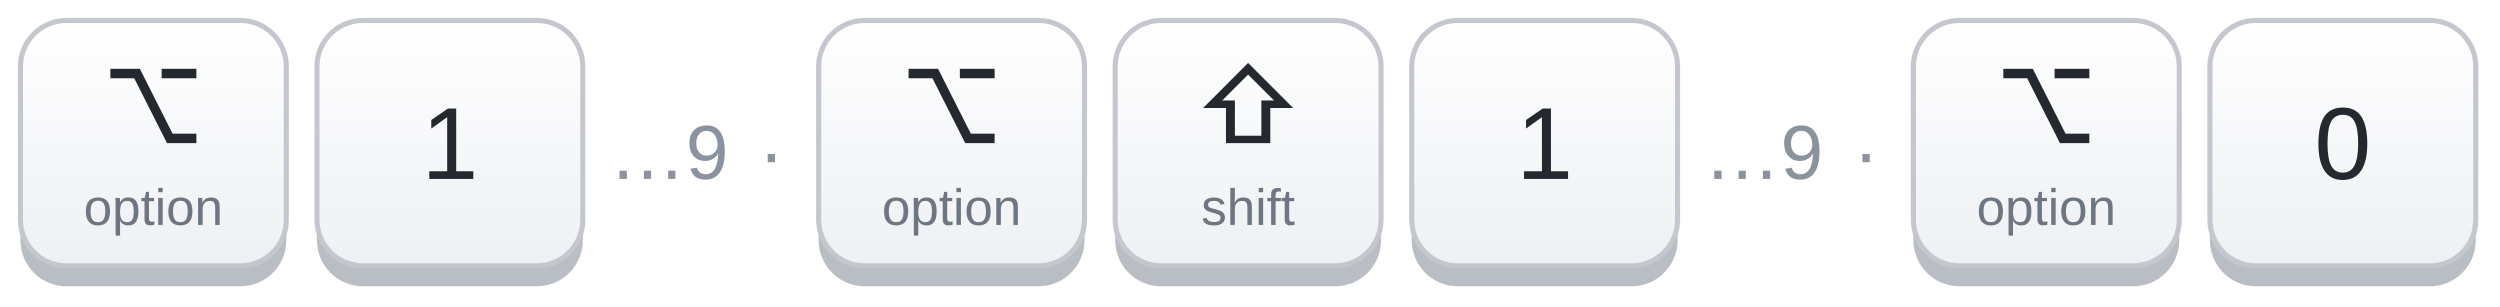
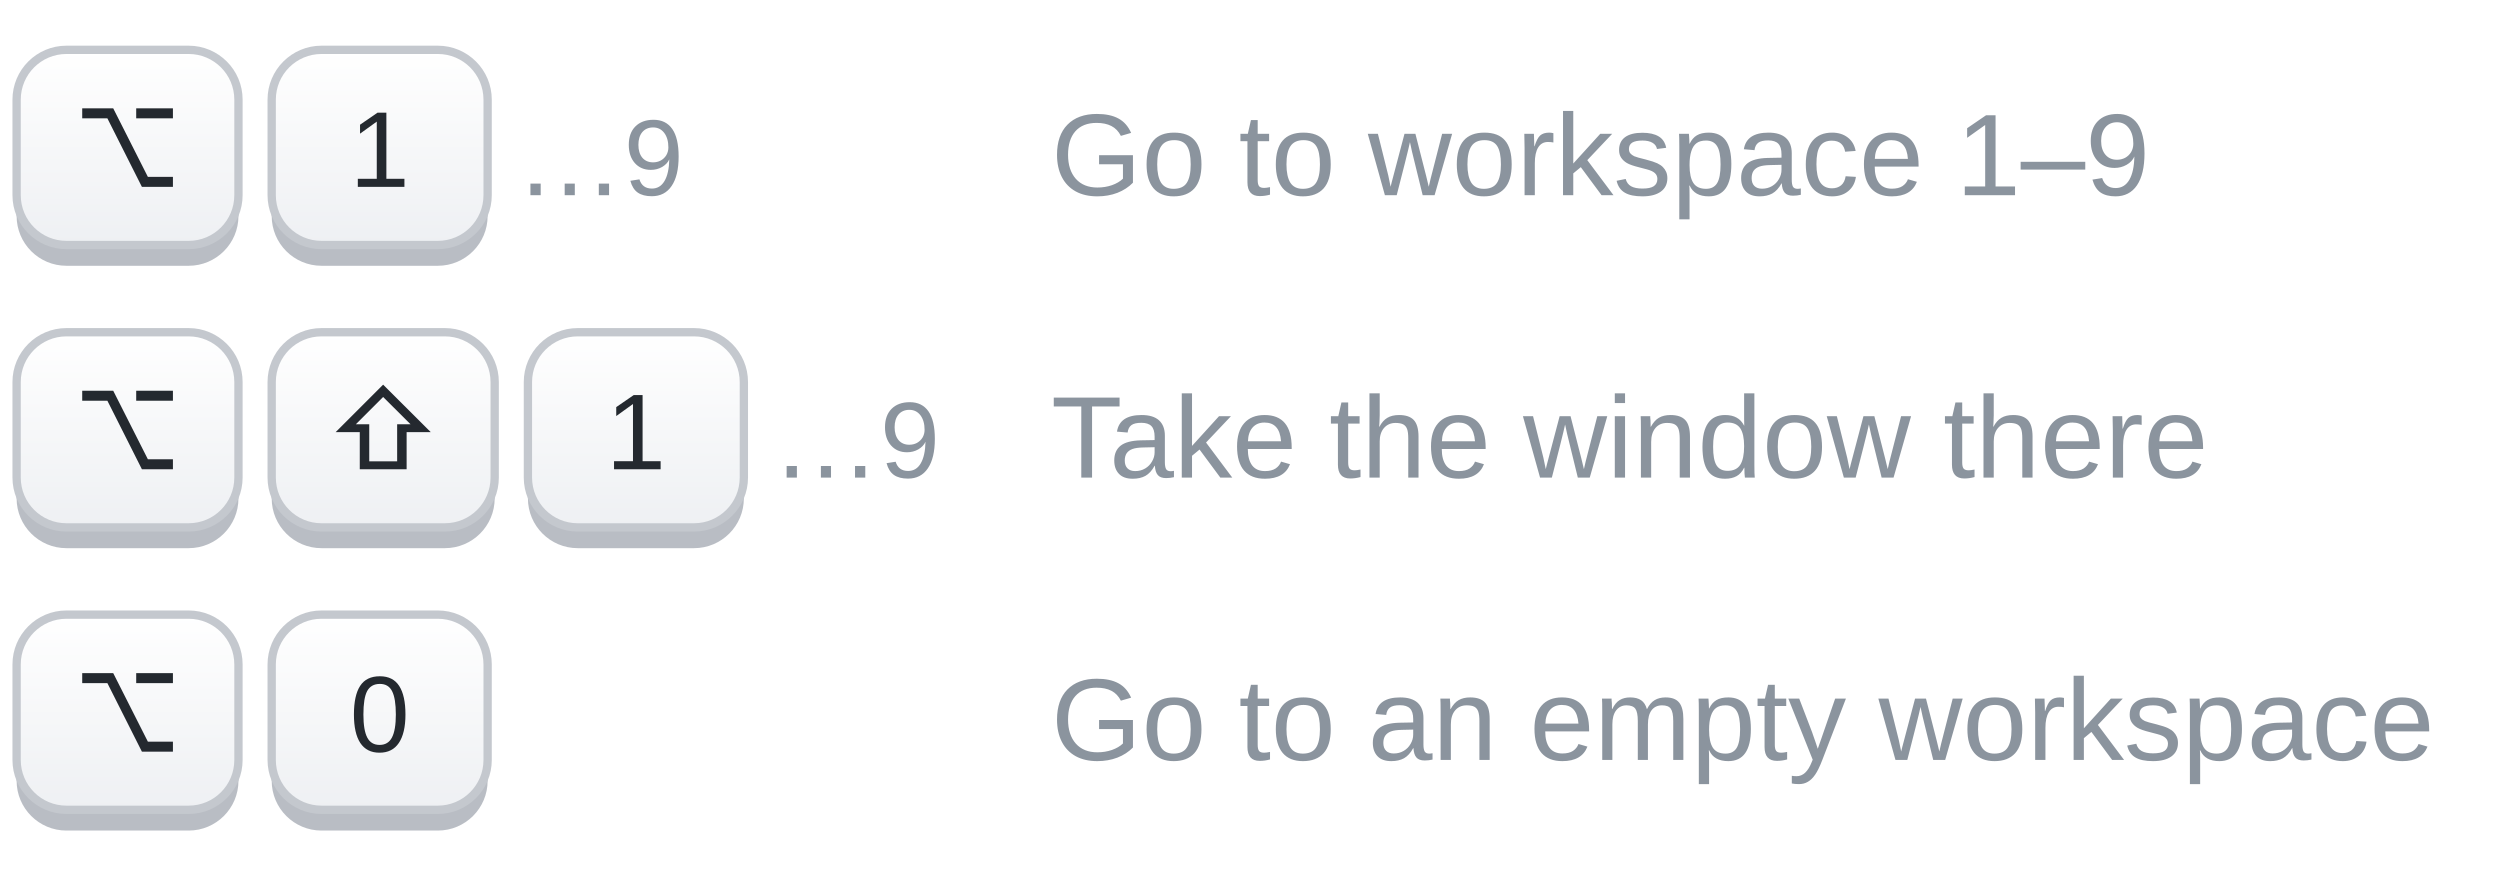
- <svg xmlns="http://www.w3.org/2000/svg" width="489" height="60" viewBox="0 0 489 60" font-family="-apple-system, BlinkMacSystemFont, 'SF Pro Text', 'Segoe UI', 'Segoe UI Symbol', 'Helvetica Neue', Arial, sans-serif">
+ <svg xmlns="http://www.w3.org/2000/svg" width="301" height="106" viewBox="0 0 301 106" font-family="-apple-system, BlinkMacSystemFont, 'SF Pro Text', 'Segoe UI', 'Segoe UI Symbol', 'Helvetica Neue', Arial, sans-serif">
  <defs>
    <linearGradient id="cap" x1="0" y1="0" x2="0" y2="1">
      <stop offset="0" stop-color="#ffffff" />
      <stop offset="1" stop-color="#eef0f3" />
    </linearGradient>
  </defs>
-   <rect x="4.0" y="7.0" width="52.0" height="49.0" rx="9" fill="#b9bdc4" />
-   <rect x="4.0" y="4.0" width="52.0" height="48.0" rx="9" fill="url(#cap)" stroke="#c4c8ce" />
-   <text x="30.0" y="28.0" font-size="20" font-weight="500" fill="#24292f" text-anchor="middle">⌥</text>
-   <text x="30.0" y="44.0" font-size="10" font-weight="500" fill="#6e7781" text-anchor="middle">option</text>
-   <rect x="62.0" y="7.0" width="52.0" height="49.0" rx="9" fill="#b9bdc4" />
-   <rect x="62.0" y="4.0" width="52.0" height="48.0" rx="9" fill="url(#cap)" stroke="#c4c8ce" />
-   <text x="88.0" y="35.0" font-size="20" font-weight="500" fill="#24292f" text-anchor="middle">1</text>
-   <text x="130.816" y="35.0" font-size="15" font-weight="500" fill="#8b949e" text-anchor="middle">…9</text>
-   <text x="150.882" y="35.0" font-size="15" font-weight="500" fill="#8b949e" text-anchor="middle">·</text>
-   <rect x="160.131" y="7.0" width="52.0" height="49.0" rx="9" fill="#b9bdc4" />
-   <rect x="160.131" y="4.0" width="52.0" height="48.0" rx="9" fill="url(#cap)" stroke="#c4c8ce" />
-   <text x="186.131" y="28.0" font-size="20" font-weight="500" fill="#24292f" text-anchor="middle">⌥</text>
-   <text x="186.131" y="44.0" font-size="10" font-weight="500" fill="#6e7781" text-anchor="middle">option</text>
-   <rect x="218.131" y="7.0" width="52.0" height="49.0" rx="9" fill="#b9bdc4" />
-   <rect x="218.131" y="4.0" width="52.0" height="48.0" rx="9" fill="url(#cap)" stroke="#c4c8ce" />
-   <text x="244.131" y="28.0" font-size="20" font-weight="500" fill="#24292f" text-anchor="middle">⇧</text>
-   <text x="244.131" y="44.0" font-size="10" font-weight="500" fill="#6e7781" text-anchor="middle">shift</text>
-   <rect x="276.131" y="7.0" width="52.0" height="49.0" rx="9" fill="#b9bdc4" />
-   <rect x="276.131" y="4.0" width="52.0" height="48.0" rx="9" fill="url(#cap)" stroke="#c4c8ce" />
-   <text x="302.131" y="35.0" font-size="20" font-weight="500" fill="#24292f" text-anchor="middle">1</text>
-   <text x="344.947" y="35.0" font-size="15" font-weight="500" fill="#8b949e" text-anchor="middle">…9</text>
-   <text x="365.012" y="35.0" font-size="15" font-weight="500" fill="#8b949e" text-anchor="middle">·</text>
-   <rect x="374.261" y="7.0" width="52.0" height="49.0" rx="9" fill="#b9bdc4" />
-   <rect x="374.261" y="4.0" width="52.0" height="48.0" rx="9" fill="url(#cap)" stroke="#c4c8ce" />
-   <text x="400.261" y="28.0" font-size="20" font-weight="500" fill="#24292f" text-anchor="middle">⌥</text>
-   <text x="400.261" y="44.0" font-size="10" font-weight="500" fill="#6e7781" text-anchor="middle">option</text>
-   <rect x="432.261" y="7.0" width="52.0" height="49.0" rx="9" fill="#b9bdc4" />
-   <rect x="432.261" y="4.0" width="52.0" height="48.0" rx="9" fill="url(#cap)" stroke="#c4c8ce" />
-   <text x="458.261" y="35.0" font-size="20" font-weight="500" fill="#24292f" text-anchor="middle">0</text>
+   <rect x="2.0" y="8.0" width="26.711" height="24.0" rx="6" fill="#b9bdc4" />
+   <rect x="2.0" y="6.0" width="26.711" height="23.5" rx="6" fill="url(#cap)" stroke="#c4c8ce" />
+   <text x="15.355" y="22.5" font-size="13" font-weight="500" fill="#24292f" text-anchor="middle">⌥</text>
+   <rect x="32.711" y="8.0" width="26.0" height="24.0" rx="6" fill="#b9bdc4" />
+   <rect x="32.711" y="6.0" width="26.0" height="23.5" rx="6" fill="url(#cap)" stroke="#c4c8ce" />
+   <text x="45.711" y="22.5" font-size="13" font-weight="500" fill="#24292f" text-anchor="middle">1</text>
+   <text x="72.212" y="23.5" font-size="13" fill="#8b949e" text-anchor="middle">…9</text>
+   <text x="126.563" y="23.5" font-size="14" fill="#8b949e">Go to workspace 1–9</text>
+   <rect x="2.0" y="42.0" width="26.711" height="24.0" rx="6" fill="#b9bdc4" />
+   <rect x="2.0" y="40.0" width="26.711" height="23.5" rx="6" fill="url(#cap)" stroke="#c4c8ce" />
+   <text x="15.355" y="56.5" font-size="13" font-weight="500" fill="#24292f" text-anchor="middle">⌥</text>
+   <rect x="32.711" y="42.0" width="26.85" height="24.0" rx="6" fill="#b9bdc4" />
+   <rect x="32.711" y="40.0" width="26.85" height="23.5" rx="6" fill="url(#cap)" stroke="#c4c8ce" />
+   <text x="46.136" y="56.5" font-size="13" font-weight="500" fill="#24292f" text-anchor="middle">⇧</text>
+   <rect x="63.561" y="42.0" width="26.0" height="24.0" rx="6" fill="#b9bdc4" />
+   <rect x="63.561" y="40.0" width="26.0" height="23.5" rx="6" fill="url(#cap)" stroke="#c4c8ce" />
+   <text x="76.561" y="56.5" font-size="13" font-weight="500" fill="#24292f" text-anchor="middle">1</text>
+   <text x="103.062" y="57.5" font-size="13" fill="#8b949e" text-anchor="middle">…9</text>
+   <text x="126.563" y="57.5" font-size="14" fill="#8b949e">Take the window there</text>
+   <rect x="2.0" y="76.0" width="26.711" height="24.0" rx="6" fill="#b9bdc4" />
+   <rect x="2.0" y="74.0" width="26.711" height="23.5" rx="6" fill="url(#cap)" stroke="#c4c8ce" />
+   <text x="15.355" y="90.5" font-size="13" font-weight="500" fill="#24292f" text-anchor="middle">⌥</text>
+   <rect x="32.711" y="76.0" width="26.0" height="24.0" rx="6" fill="#b9bdc4" />
+   <rect x="32.711" y="74.0" width="26.0" height="23.5" rx="6" fill="url(#cap)" stroke="#c4c8ce" />
+   <text x="45.711" y="90.5" font-size="13" font-weight="500" fill="#24292f" text-anchor="middle">0</text>
+   <text x="126.563" y="91.5" font-size="14" fill="#8b949e">Go to an empty workspace</text>
</svg>
